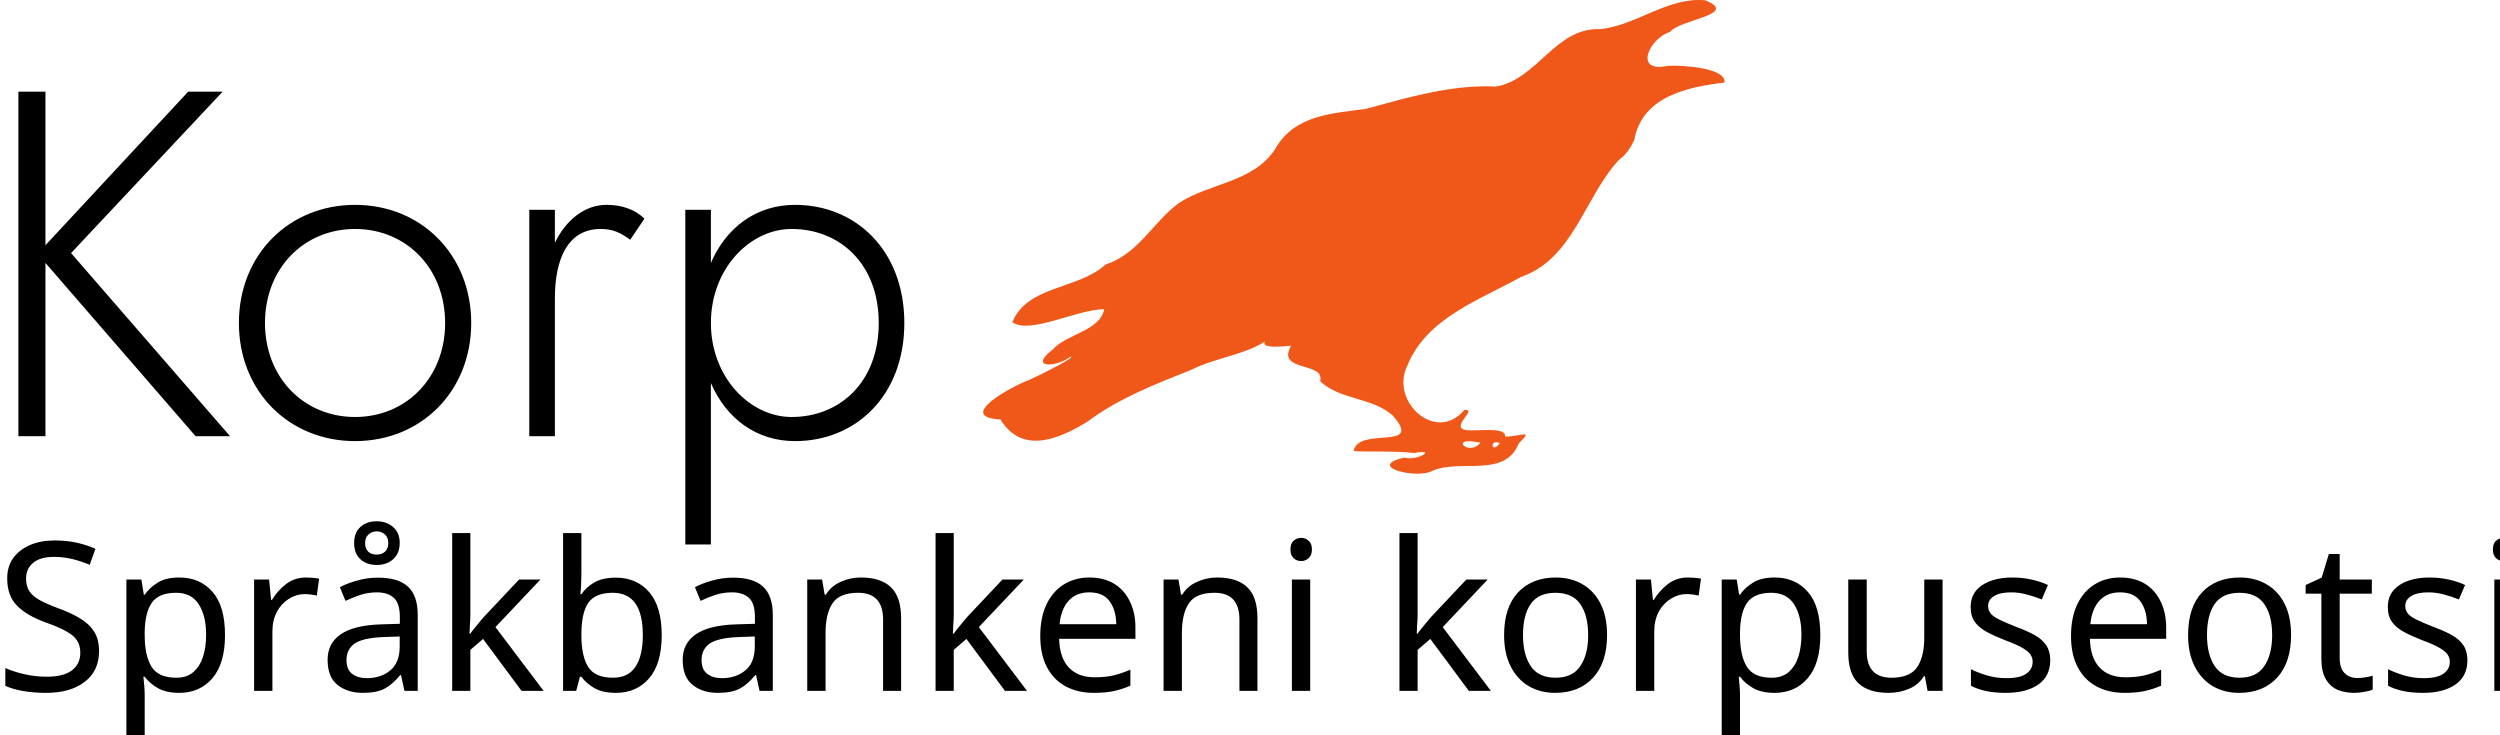
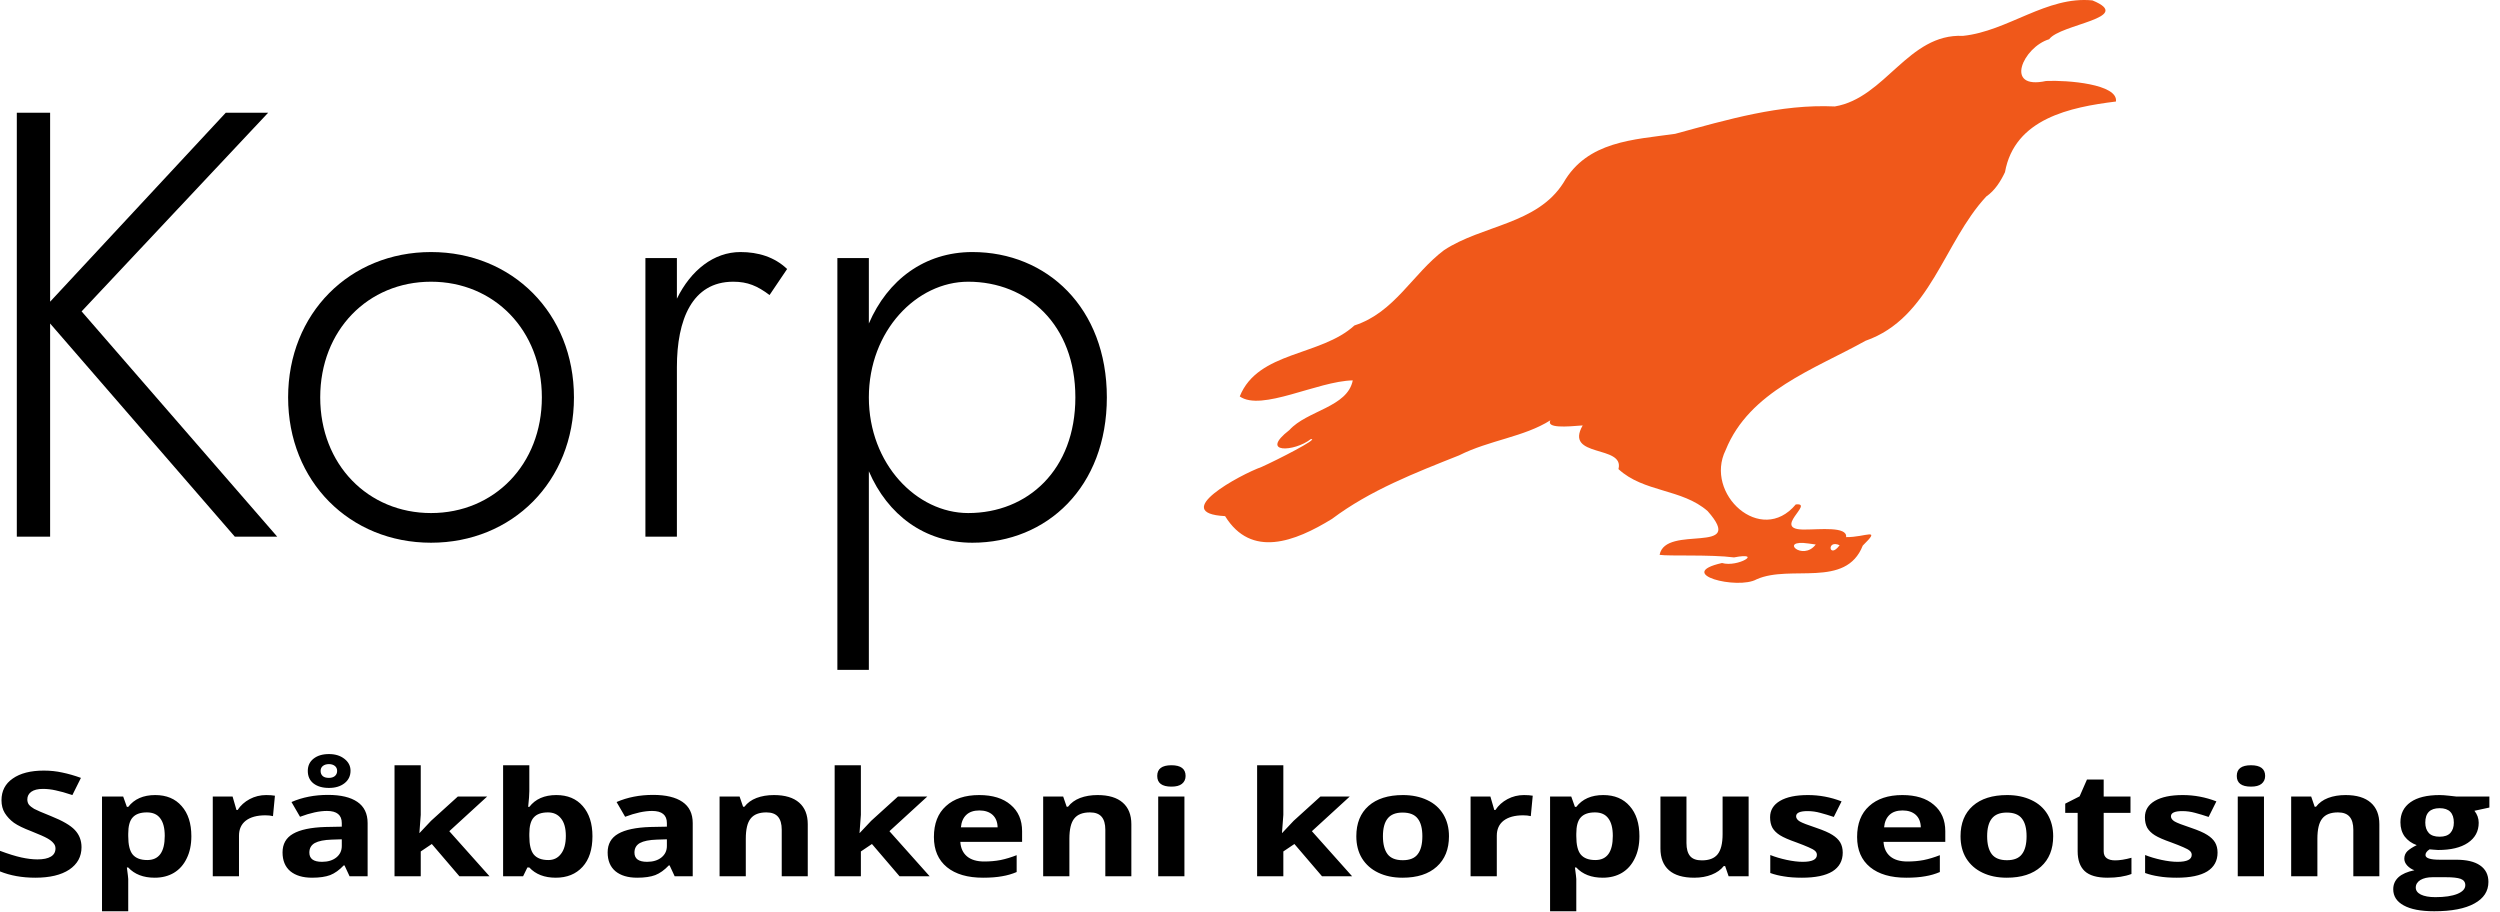
- <svg xmlns="http://www.w3.org/2000/svg" width="71.675mm" height="21.068mm" viewBox="0 0 71.675 21.068" version="1.1" id="svg5">
+ <svg xmlns="http://www.w3.org/2000/svg" width="58.255mm" height="21.236mm" viewBox="0 0 58.255 21.236" version="1.1" id="svg5">
  <defs id="defs2">
    <rect x="165.332" y="165.662" width="170.878" height="72.536" id="rect827-6-9-2" />
    <rect x="482.192" y="295.302" width="380.628" height="63.045" id="rect10965-7" />
  </defs>
-   <g id="layer1" transform="translate(-68.56111,-138.1446)">
+   <g id="layer1" transform="translate(-68.6965,-138.1446)">
    <g id="layer1-0" transform="translate(58.39463,28.9197)">
      <g aria-label="Korp" transform="matrix(0.2645833,0,0,0.2645833,-34.20746,65.68585)" id="text825-4-5-1" style="font-weight:300;font-size:53.333px;font-family:'Jost*';-inkscape-font-specification:'Jost*, Light';white-space:pre;shape-inside:url(#rect827-6-9-2);display:inline">
        <path d="m 169.705,174.488 v 37.333 h 2.933 v -18.773 l 16.267,18.773 h 3.733 l -17.227,-19.84 16.427,-17.493 h -3.733 l -15.467,16.64 v -16.64 z" id="path2273" />
        <path d="m 193.599,199.555 c 0,7.413 5.44,12.8 12.587,12.8 7.147,0 12.587,-5.387 12.587,-12.8 0,-7.413 -5.44,-12.8 -12.587,-12.8 -7.147,0 -12.587,5.387 -12.587,12.8 z m 2.827,0 c 0,-5.92 4.213,-10.187 9.76,-10.187 5.547,0 9.76,4.267 9.76,10.187 0,5.92 -4.213,10.187 -9.76,10.187 -5.547,0 -9.76,-4.267 -9.76,-10.187 z" id="path2275" />
        <path d="m 227.839,187.288 h -2.773 v 24.533 h 2.773 v -14.933 c 0,-4.16 1.333,-7.52 4.96,-7.52 1.28,0 2.133,0.373 3.2,1.173 l 1.547,-2.293 c -1.12,-1.067 -2.56,-1.493 -4.107,-1.493 -2.347,0 -4.373,1.6 -5.6,4.107 z" id="path2277" />
        <path d="m 244.745,223.555 v -17.493 c 1.653,3.84 4.907,6.293 9.12,6.293 6.56,0 11.84,-4.907 11.84,-12.8 0,-7.893 -5.28,-12.8 -11.84,-12.8 -4.213,0 -7.467,2.453 -9.12,6.293 v -5.76 h -2.773 v 36.267 z m 18.187,-24 c 0,6.4 -4.213,10.187 -9.44,10.187 -4.533,0 -8.747,-4.32 -8.747,-10.187 0,-5.867 4.213,-10.187 8.747,-10.187 5.227,0 9.44,3.787 9.44,10.187 z" id="path2279" />
      </g>
      <g id="Layer_2_1_-9" transform="matrix(0.08562054,0,0,0.08562054,-17.32265,103.1277)" style="fill:#f0581a;fill-opacity:1">
        <g id="g4569-0" style="fill:#f0581a;fill-opacity:1">
          <path class="st1" d="m 863.2,124.7 c -11.632,12.502 -15.14,33.069 -32.857,39.26 -13.941,7.768 -31.593,13.715 -38.056,29.732 -5.907,11.911 9.63,26.14 19.08,14.806 5.294,-0.571 -6.904,6.985 2.463,6.827 3.946,0.022 11.631,-0.922 11.236,2.065 5.285,0.079 9.747,-2.804 4.53,2.313 -4.606,11.719 -19.646,5.073 -28.871,9.163 -5.166,2.932 -22.579,-1.462 -9.436,-4.429 4.302,1.259 11.362,-3.094 3.267,-1.522 -6.407,-0.832 -17.713,-0.304 -20.245,-0.7 1.56,-8.414 23.821,0.258 13.071,-11.906 -6.989,-6.126 -17.401,-5.062 -24.275,-11.432 1.764,-6.694 -14.865,-2.955 -9.73,-11.884 -4.455,0.362 -9.959,0.81 -8.793,-1.397 -7.226,4.565 -16.468,5.35 -24.852,9.546 -11.997,4.773 -24.196,9.494 -34.579,17.288 -10.116,6.217 -21.979,10.786 -29.098,-0.751 -15.358,-0.797 4.142,-11.312 9.939,-13.39 4.024,-1.797 16.016,-7.895 13.398,-7.579 -4.463,3.513 -14.187,3.999 -5.839,-2.46 4.797,-5.335 15.817,-6.189 17.247,-13.517 -9.645,0.211 -24.871,8.551 -30.759,4.368 4.962,-12.354 22.042,-10.901 31.22,-19.318 10.914,-3.533 15.846,-14.082 24.386,-20.494 10.422,-6.849 25.294,-6.996 32.483,-18.325 6.526,-11.4 19.149,-11.717 30.4,-13.328 14.212,-3.852 28.584,-8.15 43.466,-7.453 13.801,-2.321 19.939,-19.891 34.868,-19.207 12.205,-1.264 22.8,-10.904 35.236,-9.653 11.646,4.774 -8.749,6.412 -11.777,10.571 -7.033,2.097 -12.431,13.885 -0.828,11.357 5.779,-0.268 19.664,0.841 19.008,5.591 -12.392,1.531 -27.576,4.614 -30.199,19.227 -1.2,2.53 -2.759,5.01 -5.105,6.631 z m -46.4,94.7 c -3.547,4.698 -10.232,-1.491 -1.977,-0.275 z m 6.5,0.2 c -3.632,-1.676 -2.908,3.942 0,0 z" id="path4567-9" style="clip-rule:evenodd;fill:#f0581a;fill-opacity:1;fill-rule:evenodd" />
        </g>
      </g>
      <g aria-label="Språkbankeni korpuseotsing" transform="matrix(0.2645833,0,0,0.2645833,-116.9785,38.89531)" id="text10963-7" style="font-weight:300;font-size:49.333px;font-family:'Open Sans';-inkscape-font-specification:'Open Sans, Light';white-space:pre;shape-inside:url(#rect10965-7);display:inline;fill:#f0581a">
        <text xml:space="preserve" style="font-style:normal;font-variant:normal;font-weight:normal;font-stretch:normal;font-size:22.5px;line-height:125%;font-family:'ITCOfficinaSans LT Book';-inkscape-font-specification:'ITCOfficinaSans LT Book, ';letter-spacing:0px;word-spacing:0px;fill:#000000;fill-opacity:1;stroke:none;stroke-width:1px;stroke-linecap:butt;stroke-linejoin:miter;stroke-opacity:1" x="574.942" y="340.19" id="text17859">
          <tspan id="tspan17857" x="574.942" y="340.19" />
        </text>
-         <text xml:space="preserve" style="font-style:normal;font-variant:normal;font-weight:normal;font-stretch:normal;font-size:22.5px;line-height:125%;font-family:'ITCOfficinaSans LT Book';-inkscape-font-specification:'ITCOfficinaSans LT Book, Normal';font-variant-ligatures:normal;font-variant-caps:normal;font-variant-numeric:normal;font-variant-east-asian:normal;letter-spacing:0px;word-spacing:0px;fill:#000000;fill-opacity:1;stroke:none;stroke-width:1px;stroke-linecap:butt;stroke-linejoin:miter;stroke-opacity:1" x="479.985" y="340.67" id="text28707">
-           <tspan id="tspan48369" x="479.985" y="340.67">Språkbankeni korpuseotsing</tspan>
+         <text xml:space="preserve" style="font-style:normal;font-variant:normal;font-weight:bold;font-stretch:normal;font-size:14.083px;line-height:125%;font-family:'Open Sans';-inkscape-font-specification:'Open Sans, Bold';font-variant-ligatures:normal;font-variant-caps:normal;font-variant-numeric:normal;font-variant-east-asian:normal;letter-spacing:0px;word-spacing:0px;fill:#000000;fill-opacity:1;stroke:none;stroke-width:0.626px;stroke-linecap:butt;stroke-linejoin:miter;stroke-opacity:1" x="438.757" y="375.501" id="text28707" transform="scale(1.094802,0.913407)">
+           <tspan id="tspan48369" x="438.757" y="375.501" style="font-style:normal;font-variant:normal;font-weight:bold;font-stretch:normal;font-size:14.083px;font-family:'Open Sans';-inkscape-font-specification:'Open Sans, Bold';font-variant-ligatures:normal;font-variant-caps:normal;font-variant-numeric:normal;font-variant-east-asian:normal;stroke-width:0.626px">Språkbankeni korpuseotsing</tspan>
        </text>
      </g>
    </g>
  </g>
</svg>
